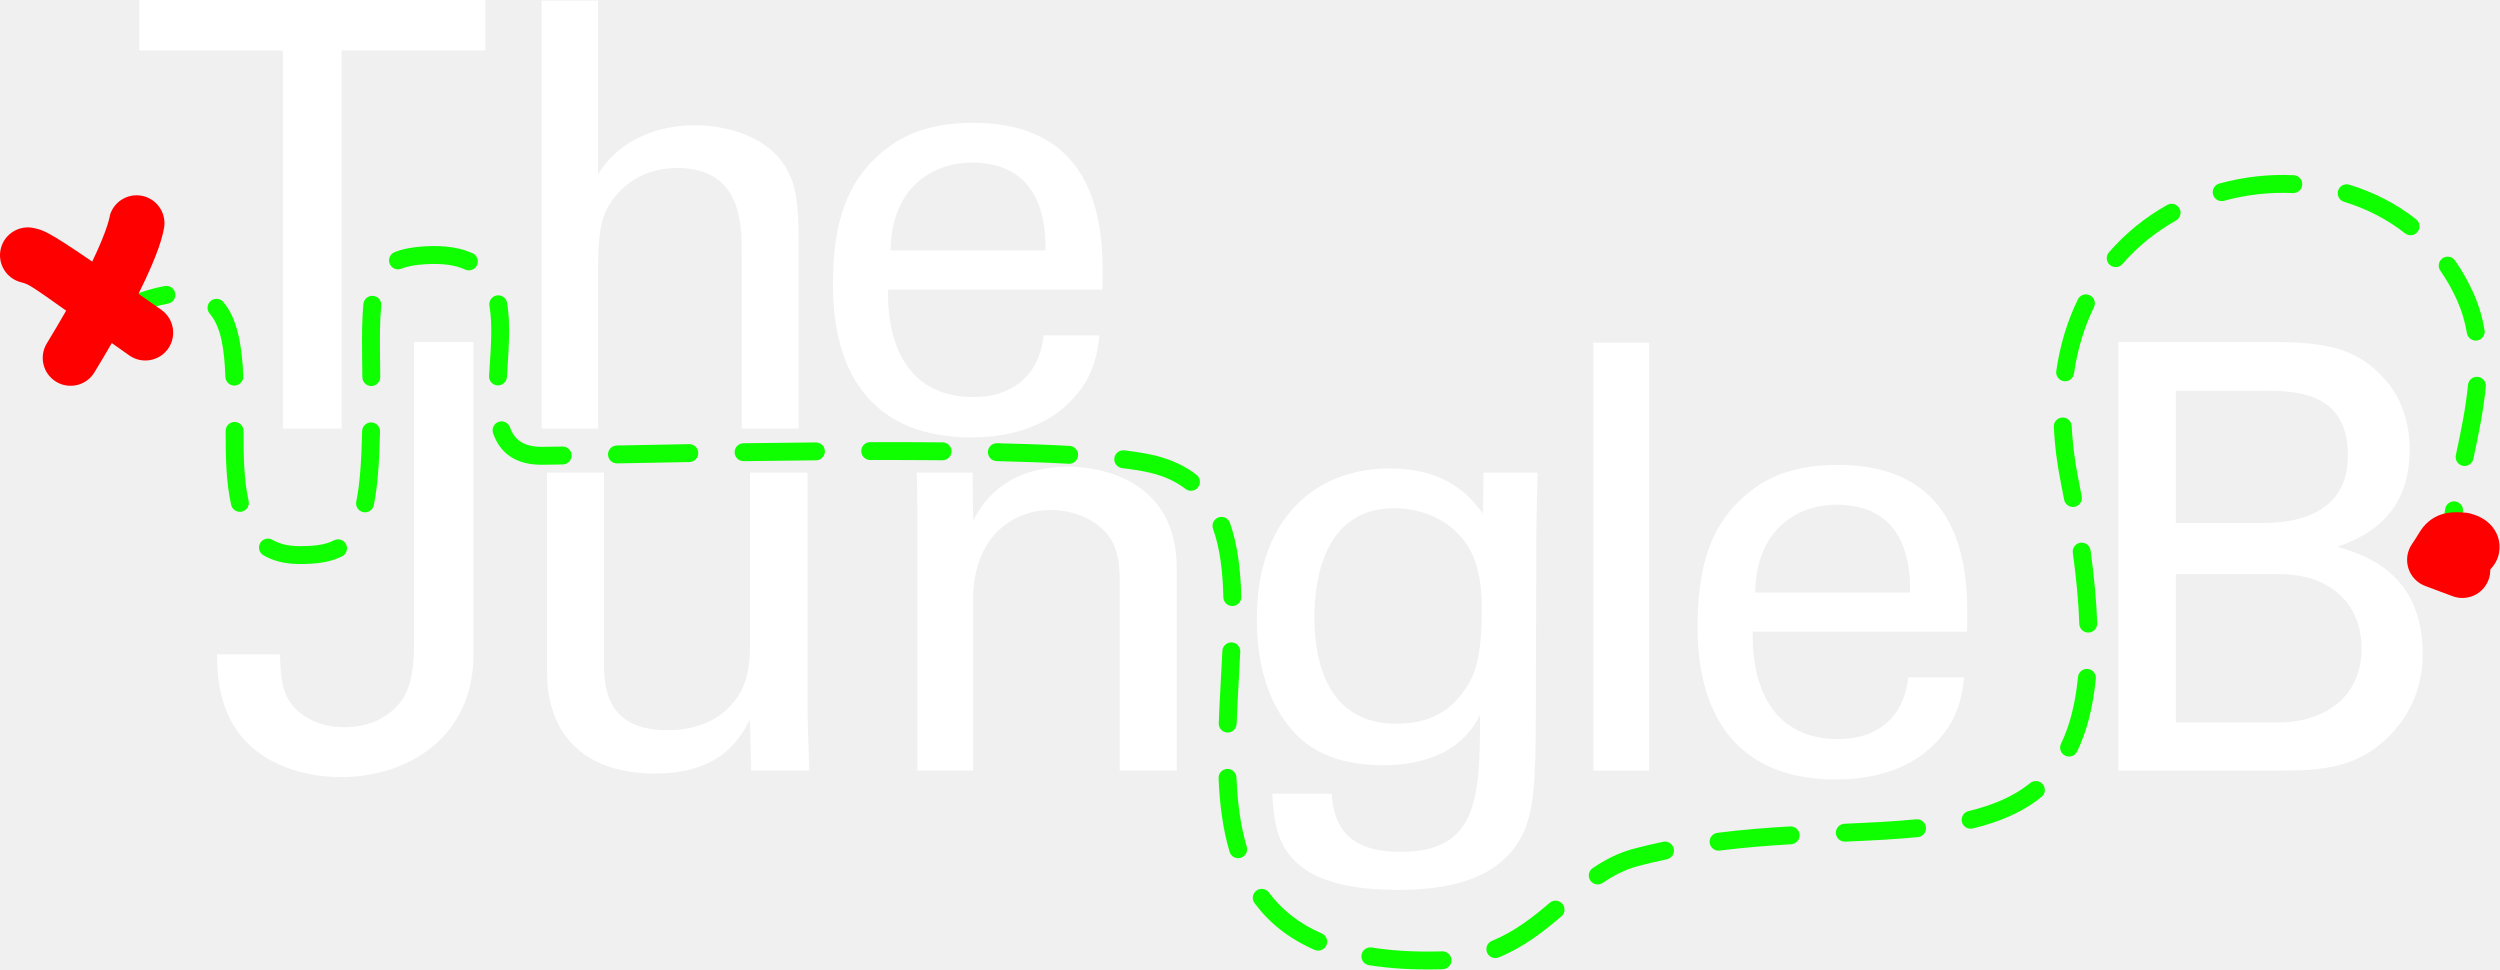
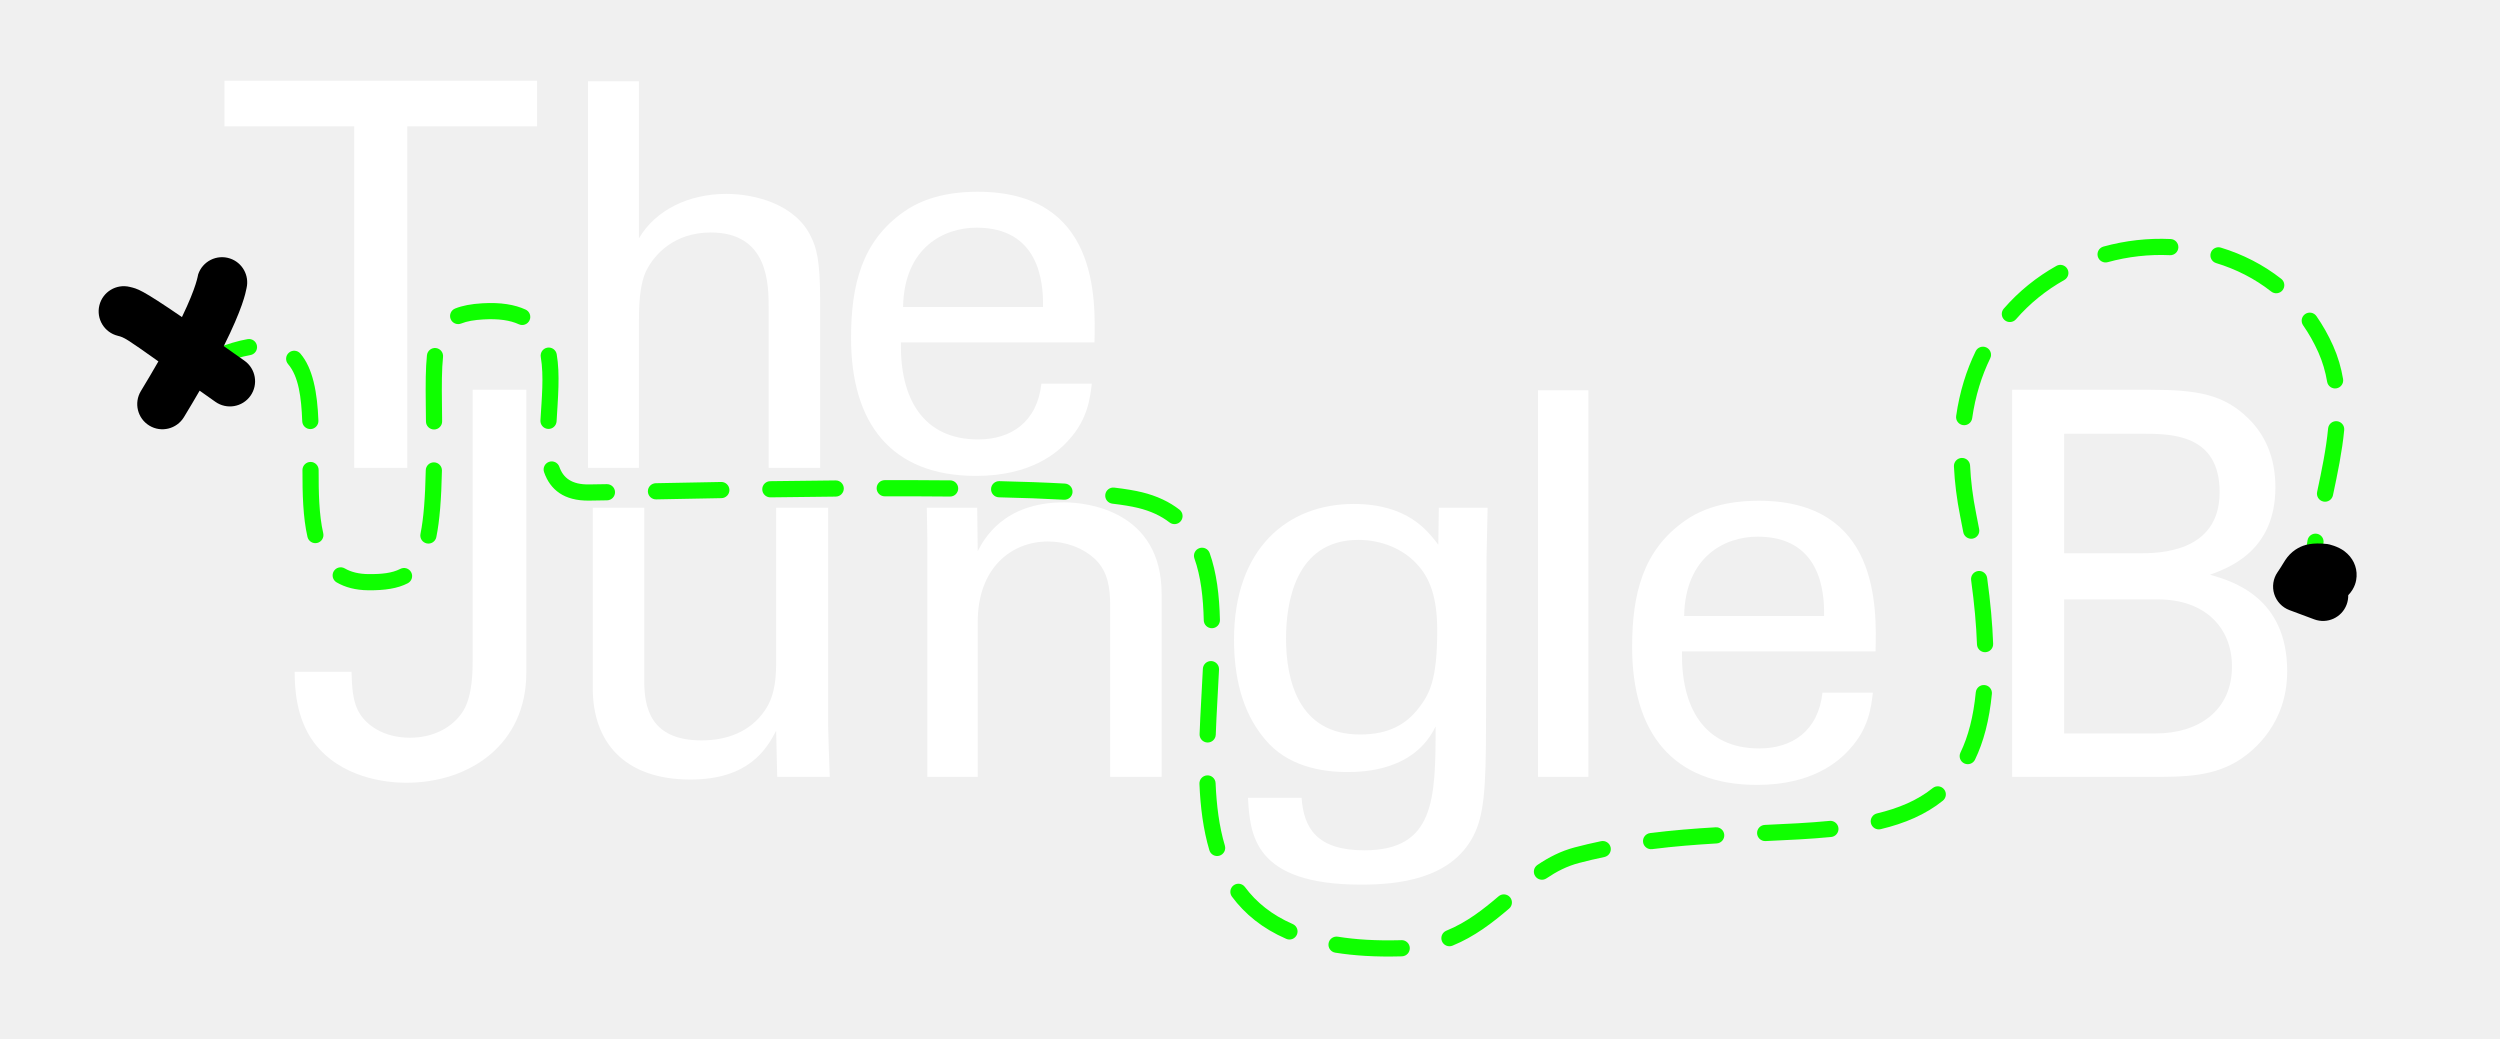
- <svg xmlns="http://www.w3.org/2000/svg" width="100%" height="100%" viewBox="0 0 2617 1015" version="1.1" xml:space="preserve" style="fill-rule:evenodd;clip-rule:evenodd;stroke-linejoin:round;stroke-miterlimit:2;">
-   <g transform="matrix(1,0,0,1,-442.3032,-1801.596)">
+ <svg xmlns="http://www.w3.org/2000/svg" width="100%" height="100%" viewBox="0 0 2897 1203" version="1.1" xml:space="preserve" style="fill-rule:evenodd;clip-rule:evenodd;stroke-linejoin:round;stroke-miterlimit:2;">
+   <g id="Artboard1" transform="matrix(1,0,0,1,-328,-1708)">
+     <rect x="328" y="1708" width="2897" height="1203" style="fill:none;" />
    <g transform="matrix(1,0,0,1,-157.3642,1722.02)">
      <path d="M741.146,407.773C736.342,409.694 730.881,407.353 728.96,402.549C727.039,397.745 729.379,392.285 734.184,390.363C748.636,384.583 761.261,380.889 772.273,378.972C777.371,378.085 782.23,381.503 783.117,386.6C784.005,391.698 780.586,396.557 775.489,397.444C765.555,399.173 754.183,402.559 741.146,407.773ZM819.177,407.885C815.801,403.964 816.244,398.039 820.165,394.663C824.086,391.288 830.01,391.73 833.386,395.652C847.958,412.578 853.101,440.922 854.336,473.475C854.532,478.645 850.493,483.002 845.323,483.198C840.152,483.394 835.795,479.356 835.599,474.185C834.553,446.596 831.527,422.23 819.177,407.885ZM835.852,530.615C835.864,525.441 840.075,521.251 845.249,521.263C850.423,521.275 854.614,525.486 854.602,530.66C854.539,556.775 855.031,582.547 859.936,603.929C861.093,608.972 857.938,614.006 852.895,615.163C847.852,616.32 842.818,613.165 841.661,608.122C836.471,585.5 835.786,558.245 835.852,530.615ZM875.443,660.848C870.971,658.245 869.454,652.501 872.057,648.03C874.661,643.558 880.405,642.041 884.876,644.645C892.144,648.876 901.197,651.141 912.389,651.245C927.787,651.389 939.875,650.079 949.246,645.21C953.838,642.825 959.502,644.616 961.888,649.208C964.273,653.8 962.482,659.464 957.89,661.849C946.249,667.897 931.342,670.173 912.215,669.994C897.225,669.855 885.176,666.515 875.443,660.848ZM990.981,608.388C989.949,613.458 984.995,616.737 979.925,615.705C974.854,614.673 971.576,609.718 972.608,604.648C976.307,586.475 978.068,562.453 978.735,530.926C978.844,525.752 983.133,521.641 988.306,521.751C993.479,521.86 997.59,526.149 997.481,531.322C996.784,564.283 994.848,589.389 990.981,608.388ZM997.708,474.238C997.749,479.412 993.582,483.646 988.408,483.687C983.234,483.728 979,479.561 978.959,474.387C978.908,467.934 978.837,461.266 978.75,454.375C978.457,431.121 978.557,412.479 980.105,397.634C980.641,392.488 985.255,388.745 990.401,389.281C995.547,389.818 999.29,394.431 998.754,399.578C997.266,413.852 997.217,431.778 997.499,454.139C997.586,461.06 997.657,467.757 997.708,474.238ZM1019.798,360.875C1015.003,362.821 1009.531,360.508 1007.585,355.714C1005.64,350.92 1007.952,345.447 1012.747,343.502C1020.993,340.155 1031.335,338.186 1044.335,337.422C1065.851,336.156 1082.117,339.047 1094.407,344.708C1099.106,346.873 1101.164,352.446 1098.999,357.146C1096.834,361.845 1091.261,363.903 1086.562,361.738C1076.481,357.095 1063.085,355.101 1045.436,356.139C1034.9,356.759 1026.481,358.163 1019.798,360.875ZM1112.002,399.681C1111.121,394.582 1114.545,389.727 1119.643,388.846C1124.742,387.965 1129.597,391.389 1130.478,396.487C1134.522,419.883 1131.831,447.973 1130.341,474.197C1130.047,479.363 1125.615,483.319 1120.449,483.025C1115.283,482.731 1111.327,478.299 1111.621,473.133C1113.029,448.345 1115.825,421.795 1112.002,399.681ZM1115.831,533.095C1114.134,528.207 1116.725,522.861 1121.613,521.164C1126.501,519.467 1131.847,522.058 1133.544,526.946C1138.041,539.9 1148.095,547.61 1167.836,547.339C1174.049,547.254 1180.972,547.142 1188.531,547.009C1193.704,546.919 1197.978,551.045 1198.068,556.219C1198.159,561.392 1194.033,565.666 1188.859,565.757C1181.274,565.89 1174.328,566.002 1168.094,566.087C1153.163,566.292 1142.088,563.003 1133.83,557.481C1125.168,551.689 1119.398,543.371 1115.831,533.095ZM1245.683,564.669C1240.51,564.771 1236.227,560.654 1236.125,555.481C1236.023,550.307 1240.14,546.025 1245.314,545.923C1268.32,545.469 1293.876,544.968 1321.071,544.489C1326.244,544.397 1330.518,548.524 1330.609,553.697C1330.701,558.87 1326.574,563.145 1321.401,563.236C1294.22,563.715 1268.678,564.215 1245.683,564.669ZM1378.178,562.32C1373.004,562.395 1368.743,558.255 1368.668,553.081C1368.593,547.908 1372.733,543.647 1377.907,543.572C1402.616,543.215 1428.072,542.907 1453.709,542.692C1458.883,542.648 1463.119,546.814 1463.163,551.988C1463.206,557.162 1459.041,561.398 1453.867,561.441C1428.267,561.656 1402.85,561.963 1378.178,562.32ZM1510.621,561.132C1505.447,561.143 1501.237,556.952 1501.225,551.778C1501.214,546.603 1505.406,542.393 1510.58,542.382C1536.292,542.325 1561.769,542.393 1586.44,542.629C1591.614,542.678 1595.775,546.919 1595.725,552.093C1595.676,557.267 1591.435,561.427 1586.261,561.378C1561.661,561.143 1536.259,561.075 1510.621,561.132ZM1642.943,562.273C1637.77,562.154 1633.667,557.858 1633.786,552.685C1633.904,547.512 1638.201,543.409 1643.373,543.528C1670.804,544.157 1696.457,545.073 1719.374,546.346C1724.541,546.633 1728.502,551.06 1728.215,556.226C1727.928,561.393 1723.501,565.354 1718.335,565.067C1695.601,563.804 1670.154,562.897 1642.943,562.273ZM1774.361,569.627C1769.223,569.015 1765.55,564.346 1766.162,559.208C1766.775,554.07 1771.444,550.397 1776.582,551.009C1789.396,552.538 1800.178,554.319 1808.538,556.353C1826.171,560.642 1840.488,567.554 1852.118,576.565C1856.209,579.734 1856.957,585.628 1853.788,589.718C1850.619,593.808 1844.725,594.556 1840.635,591.387C1830.899,583.844 1818.866,578.162 1804.106,574.571C1796.326,572.679 1786.287,571.05 1774.361,569.627ZM1869.468,633.171C1867.728,628.298 1870.272,622.93 1875.145,621.19C1880.018,619.45 1885.386,621.994 1887.126,626.867C1895.115,649.246 1898.337,675.648 1899.032,704.37C1899.157,709.543 1895.059,713.844 1889.886,713.969C1884.714,714.094 1880.412,709.996 1880.287,704.824C1879.645,678.28 1876.851,653.853 1869.468,633.171ZM1879.249,760.95C1879.491,755.782 1883.883,751.782 1889.052,752.023C1894.221,752.265 1898.221,756.658 1897.979,761.826C1896.822,786.556 1895.111,812.06 1894.184,837.387C1893.994,842.558 1889.642,846.602 1884.472,846.412C1879.301,846.223 1875.257,841.871 1875.446,836.701C1876.376,811.31 1878.09,785.742 1879.249,760.95ZM1875.262,894.232C1875.047,889.062 1879.07,884.691 1884.24,884.476C1889.41,884.261 1893.781,888.284 1893.996,893.453C1895.057,918.982 1898.081,943.515 1904.75,965.9C1906.227,970.858 1903.401,976.084 1898.442,977.561C1893.483,979.038 1888.258,976.212 1886.78,971.253C1879.689,947.451 1876.391,921.377 1875.262,894.232ZM1912.932,1025.007C1909.848,1020.852 1910.717,1014.975 1914.872,1011.891C1919.027,1008.807 1924.904,1009.677 1927.987,1013.832C1941.114,1031.516 1959.062,1046.163 1983.344,1056.735C1988.088,1058.8 1990.263,1064.328 1988.198,1069.073C1986.132,1073.817 1980.604,1075.991 1975.86,1073.926C1948.225,1061.895 1927.87,1045.133 1912.932,1025.007ZM2032.663,1089.932C2027.554,1089.112 2024.072,1084.299 2024.891,1079.19C2025.711,1074.081 2030.524,1070.599 2035.633,1071.419C2056.494,1074.766 2080.242,1076.205 2107.259,1075.496C2107.949,1075.478 2108.636,1075.456 2109.32,1075.43C2114.491,1075.235 2118.847,1079.274 2119.043,1084.444C2119.238,1089.615 2115.199,1093.971 2110.029,1094.167C2109.273,1094.195 2108.514,1094.22 2107.75,1094.24C2079.427,1094.983 2054.532,1093.441 2032.663,1089.932ZM2168.525,1081.81C2163.736,1083.769 2158.257,1081.472 2156.298,1076.683C2154.339,1071.893 2156.637,1066.415 2161.426,1064.456C2185.284,1054.697 2204.148,1039.748 2221.948,1024.611C2225.89,1021.259 2231.812,1021.738 2235.163,1025.68C2238.515,1029.622 2238.036,1035.543 2234.095,1038.895C2214.844,1055.265 2194.327,1071.256 2168.525,1081.81ZM2277.43,1003.812C2273.146,1006.713 2267.312,1005.591 2264.411,1001.307C2261.509,997.023 2262.632,991.189 2266.916,988.287C2280.08,979.371 2294.146,972.135 2310.192,967.909C2320.379,965.227 2330.552,962.85 2340.695,960.737C2345.761,959.682 2350.73,962.938 2351.785,968.004C2352.84,973.069 2349.584,978.038 2344.518,979.093C2334.692,981.14 2324.836,983.442 2314.967,986.041C2301.035,989.71 2288.86,996.071 2277.43,1003.812ZM2399.822,969.964C2394.689,970.612 2389.994,966.972 2389.345,961.838C2388.697,956.705 2392.338,952.01 2397.471,951.362C2423.342,948.092 2448.797,946.092 2473.542,944.642C2478.707,944.339 2483.147,948.287 2483.449,953.453C2483.752,958.618 2479.804,963.057 2474.639,963.36C2450.302,964.786 2425.266,966.748 2399.822,969.964ZM2531.251,960.619C2526.082,960.848 2521.699,956.837 2521.471,951.668C2521.242,946.498 2525.253,942.116 2530.422,941.887C2556.812,940.719 2581.989,939.523 2605.521,937.224C2610.671,936.721 2615.26,940.494 2615.764,945.643C2616.267,950.793 2612.494,955.382 2607.345,955.886C2583.501,958.215 2557.99,959.436 2531.251,960.619ZM2664.696,946.829C2659.664,948.036 2654.599,944.93 2653.393,939.899C2652.186,934.867 2655.291,929.803 2660.323,928.596C2685.287,922.609 2707.156,913.607 2724.961,899.229C2728.986,895.978 2734.894,896.607 2738.144,900.633C2741.395,904.659 2740.766,910.566 2736.74,913.817C2716.866,929.865 2692.561,940.146 2664.696,946.829ZM2774.02,866.235C2771.769,870.894 2766.159,872.849 2761.5,870.598C2756.842,868.348 2754.886,862.738 2757.137,858.079C2766.141,839.442 2772.157,816.498 2774.909,788.234C2775.411,783.084 2779.999,779.31 2785.149,779.811C2790.298,780.313 2794.072,784.901 2793.571,790.051C2790.568,820.897 2783.846,845.897 2774.02,866.235ZM2795.025,732.055C2795.208,737.226 2791.158,741.573 2785.987,741.756C2780.816,741.939 2776.469,737.889 2776.286,732.718C2775.495,710.366 2773.264,685.634 2769.495,658.258C2768.789,653.133 2772.378,648.398 2777.503,647.692C2782.629,646.987 2787.364,650.575 2788.069,655.701C2791.934,683.773 2794.213,709.135 2795.025,732.055ZM2778.82,599.194C2779.772,604.28 2776.415,609.182 2771.329,610.133C2766.243,611.085 2761.341,607.728 2760.39,602.642C2759.277,596.691 2758.104,590.635 2756.871,584.473C2752.809,564.183 2750.436,544.838 2749.576,526.445C2749.334,521.277 2753.334,516.884 2758.502,516.642C2763.671,516.401 2768.063,520.4 2768.305,525.569C2769.124,543.073 2771.391,561.483 2775.256,580.793C2776.505,587.034 2777.693,593.167 2778.82,599.194ZM2770.723,470.658C2769.992,475.78 2765.24,479.345 2760.117,478.614C2754.995,477.883 2751.43,473.13 2752.161,468.008C2756.128,440.218 2763.945,415.202 2774.77,392.987C2777.036,388.336 2782.653,386.4 2787.304,388.666C2791.956,390.933 2793.892,396.549 2791.625,401.201C2781.605,421.766 2774.396,444.932 2770.723,470.658ZM2821.476,355.949C2818.085,359.857 2812.159,360.278 2808.251,356.887C2804.342,353.497 2803.922,347.571 2807.312,343.662C2824.928,323.355 2845.67,306.813 2868.299,294.097C2872.81,291.562 2878.53,293.167 2881.065,297.677C2883.6,302.188 2881.995,307.908 2877.484,310.443C2856.705,322.119 2837.652,337.302 2821.476,355.949ZM2927.814,289.783C2922.826,291.159 2917.659,288.227 2916.283,283.239C2914.906,278.251 2917.839,273.085 2922.826,271.708C2948.258,264.691 2974.675,261.757 3000.721,262.964C3005.89,263.203 3009.892,267.594 3009.652,272.763C3009.413,277.931 3005.022,281.933 2999.854,281.694C2975.765,280.578 2951.334,283.293 2927.814,289.783ZM3053.414,290.843C3048.464,289.336 3045.669,284.094 3047.176,279.144C3048.683,274.194 3053.925,271.399 3058.875,272.906C3084.129,280.596 3107.925,292.642 3128.848,309.082C3132.917,312.279 3133.625,318.178 3130.428,322.246C3127.231,326.315 3121.332,327.022 3117.264,323.825C3098.175,308.826 3076.453,297.859 3053.414,290.843ZM3154.227,362.971C3151.268,358.727 3152.313,352.878 3156.557,349.92C3160.802,346.961 3166.651,348.006 3169.609,352.251C3176.94,362.769 3183.446,374.224 3188.986,386.624C3194.609,399.209 3198.316,412.085 3200.521,425.207C3201.378,430.31 3197.931,435.149 3192.829,436.006C3187.726,436.864 3182.887,433.417 3182.03,428.314C3180.085,416.738 3176.827,405.375 3171.867,394.273C3166.822,382.982 3160.902,372.549 3154.227,362.971ZM3183.167,482.512C3183.657,477.361 3188.236,473.576 3193.387,474.066C3198.538,474.556 3202.322,479.136 3201.833,484.287C3199.48,509.025 3194.232,534.353 3188.779,559.955C3187.701,565.016 3182.717,568.249 3177.656,567.171C3172.596,566.093 3169.362,561.109 3170.44,556.049C3175.74,531.165 3180.881,506.555 3183.167,482.512ZM3159.318,612.201C3160.161,607.095 3164.989,603.634 3170.094,604.477C3175.2,605.319 3178.661,610.147 3177.818,615.253C3175.799,627.491 3174.198,639.742 3173.336,651.97C3172.972,657.131 3168.486,661.026 3163.324,660.662C3158.163,660.297 3154.268,655.811 3154.632,650.65C3155.536,637.846 3157.204,625.017 3159.318,612.201Z" style="fill:rgb(15,255,0);" />
    </g>
    <g transform="matrix(12.42601,0,0,12.42601,-12440.929,-21470.384)">
      <path d="M1065.579,1908.943L1065.579,1877.093L1077.679,1877.093L1077.679,1872.843L1048.529,1872.843L1048.529,1877.093L1060.629,1877.093L1060.629,1908.943L1065.579,1908.943Z" style="fill:white;" />
      <path d="M1082.429,1908.943L1087.179,1908.943L1087.179,1895.643C1087.179,1894.093 1087.179,1891.743 1087.979,1890.343C1088.629,1889.143 1090.379,1886.993 1093.879,1886.993C1099.279,1886.993 1099.279,1891.843 1099.279,1894.093L1099.279,1908.943L1104.079,1908.943L1104.079,1893.243C1104.079,1889.593 1103.729,1888.393 1103.229,1887.393C1101.779,1884.343 1097.979,1883.393 1095.329,1883.393C1091.829,1883.393 1088.729,1884.893 1087.179,1887.543L1087.179,1872.893L1082.429,1872.893L1082.429,1908.943Z" style="fill:white;" />
      <g transform="matrix(1,0,0,1,-4.21578,0)">
        <path d="M1133.879,1897.243C1133.979,1893.143 1134.229,1883.193 1122.979,1883.193C1121.529,1883.193 1118.529,1883.343 1116.129,1885.043C1112.179,1887.793 1111.179,1891.893 1111.179,1896.843C1111.179,1904.793 1114.929,1909.693 1122.829,1909.693C1127.879,1909.693 1130.379,1907.593 1131.479,1906.343C1133.279,1904.393 1133.479,1902.343 1133.629,1901.093L1128.929,1901.093C1128.529,1904.693 1126.079,1906.293 1123.029,1906.293C1117.879,1906.293 1115.729,1902.443 1115.829,1897.243L1133.879,1897.243ZM1116.029,1893.943C1116.129,1888.393 1119.829,1886.543 1122.879,1886.543C1128.679,1886.543 1129.129,1891.543 1129.079,1893.943L1116.029,1893.943Z" style="fill:white;" />
      </g>
    </g>
    <g transform="matrix(12.42601,0,0,12.42601,-13621.767,-22746.526)">
      <g transform="matrix(1,0,0,1,1.850955,0)">
        <path d="M1148.256,2030.658C1148.256,2032.108 1148.356,2034.958 1150.056,2037.258C1152.556,2040.558 1156.756,2041.008 1158.656,2041.008C1164.606,2041.008 1169.856,2037.408 1169.856,2030.758L1169.856,2004.358L1164.856,2004.358L1164.856,2029.408C1164.856,2030.508 1164.856,2032.808 1164.006,2034.258C1162.956,2035.958 1161.056,2036.808 1159.006,2036.808C1156.456,2036.808 1154.956,2035.558 1154.356,2034.608C1153.606,2033.458 1153.606,2031.908 1153.556,2030.658L1148.256,2030.658Z" style="fill:white;fill-rule:nonzero;" />
      </g>
      <path d="M1177.906,2015.358L1177.906,2032.208C1177.906,2037.158 1180.806,2040.708 1187.006,2040.708C1192.406,2040.708 1194.106,2037.908 1195.006,2036.158L1195.106,2040.458L1200.006,2040.458C1199.956,2039.058 1199.856,2036.258 1199.856,2035.758L1199.856,2015.358L1195.006,2015.358L1195.006,2029.558C1195.006,2030.808 1195.006,2032.758 1193.956,2034.258C1192.606,2036.258 1190.406,2037.058 1188.056,2037.058C1183.256,2037.058 1182.706,2033.958 1182.706,2031.508L1182.706,2015.358L1177.906,2015.358Z" style="fill:white;fill-rule:nonzero;" />
      <path d="M1209.106,2040.458L1213.806,2040.458L1213.806,2026.008C1213.806,2020.958 1216.956,2018.508 1220.356,2018.508C1221.956,2018.508 1223.606,2019.058 1224.806,2020.208C1225.956,2021.358 1226.156,2022.858 1226.156,2024.508L1226.156,2040.458L1230.956,2040.458L1230.956,2023.408C1230.956,2015.708 1224.106,2014.858 1221.856,2014.858C1216.156,2014.858 1214.356,2018.358 1213.806,2019.408L1213.756,2015.358L1209.056,2015.358L1209.106,2018.258L1209.106,2040.458Z" style="fill:white;fill-rule:nonzero;" />
      <path d="M1239.006,2042.408C1239.206,2045.808 1239.506,2050.508 1249.556,2050.508C1253.006,2050.508 1257.906,2050.008 1260.006,2046.008C1261.006,2044.108 1261.206,2041.658 1261.206,2035.608L1261.256,2019.908L1261.356,2015.358L1256.806,2015.358L1256.756,2018.808C1255.756,2017.508 1253.906,2015.008 1248.856,2015.008C1242.706,2015.008 1237.706,2019.158 1237.706,2027.658C1237.706,2031.008 1238.406,2034.358 1240.556,2036.908C1242.656,2039.508 1245.956,2040.008 1248.256,2040.008C1249.756,2040.008 1254.506,2039.908 1256.506,2035.758C1256.506,2042.558 1256.406,2047.308 1249.856,2047.308C1245.406,2047.308 1244.206,2045.208 1244.006,2042.408L1239.006,2042.408ZM1249.456,2036.508C1243.706,2036.508 1242.556,2031.408 1242.556,2027.558C1242.556,2024.358 1243.356,2018.358 1249.306,2018.358C1251.456,2018.358 1253.456,2019.208 1254.706,2020.558C1255.956,2021.858 1256.656,2023.658 1256.656,2026.808C1256.656,2031.358 1255.956,2032.708 1254.956,2034.008C1253.806,2035.508 1252.206,2036.508 1249.456,2036.508Z" style="fill:white;fill-rule:nonzero;" />
      <g transform="matrix(1,0,0,1,-4.104292,0)">
        <rect x="1270.156" y="2004.408" width="4.7" height="36.05" style="fill:white;fill-rule:nonzero;" />
      </g>
      <g transform="matrix(1,0,0,1,-7.323345,0)">
        <path d="M1304.856,2028.758C1304.956,2024.658 1305.206,2014.708 1293.956,2014.708C1292.506,2014.708 1289.506,2014.858 1287.106,2016.558C1283.156,2019.308 1282.156,2023.408 1282.156,2028.358C1282.156,2036.308 1285.906,2041.208 1293.806,2041.208C1298.856,2041.208 1301.356,2039.108 1302.456,2037.858C1304.256,2035.908 1304.456,2033.858 1304.606,2032.608L1299.906,2032.608C1299.506,2036.208 1297.056,2037.808 1294.006,2037.808C1288.856,2037.808 1286.706,2033.958 1286.806,2028.758L1304.856,2028.758ZM1287.006,2025.458C1287.106,2019.908 1290.806,2018.058 1293.856,2018.058C1299.656,2018.058 1300.106,2023.058 1300.056,2025.458L1287.006,2025.458Z" style="fill:white;fill-rule:nonzero;" />
      </g>
    </g>
    <g transform="matrix(12.42601,0,0,12.42601,-16111.969,-24656.072)">
      <path d="M1510.673,2194.132L1523.823,2194.132C1526.673,2194.132 1529.473,2194.132 1531.973,2192.482C1533.173,2191.682 1536.323,2189.182 1536.323,2184.282C1536.323,2177.382 1531.223,2175.882 1529.123,2175.282C1530.873,2174.632 1535.223,2173.082 1535.223,2167.132C1535.223,2164.282 1534.223,2162.182 1532.673,2160.682C1530.423,2158.482 1527.973,2158.032 1523.573,2158.032L1510.673,2158.032L1510.673,2194.132ZM1515.523,2162.132L1522.723,2162.132C1525.473,2162.132 1530.023,2162.132 1530.023,2167.582C1530.023,2173.282 1524.223,2173.282 1522.523,2173.282L1515.523,2173.282L1515.523,2162.132ZM1515.523,2177.582L1524.273,2177.582C1528.673,2177.582 1531.173,2180.232 1531.173,2183.832C1531.173,2187.982 1528.023,2190.082 1524.073,2190.082L1515.523,2190.082L1515.523,2177.582Z" style="fill:white;fill-rule:nonzero;" />
    </g>
    <g transform="matrix(1,0,0,1,-157.3642,1722.02)">
-       <path d="M3206.476,675.731C3206.557,679.326 3205.971,682.995 3204.638,686.567C3199.011,701.649 3182.198,709.326 3167.116,703.699L3138.378,692.977C3129.958,689.836 3123.456,682.987 3120.755,674.415C3118.054,665.842 3119.456,656.504 3124.556,649.102C3130.021,641.17 3132.847,635.523 3135.885,631.744C3139.594,627.131 3143.633,623.715 3148.391,621.085C3155.282,617.276 3164.751,614.424 3182.231,616.405C3184.162,616.624 3194.665,619.032 3202.294,624.872C3211.69,632.064 3216.784,642.591 3216.181,653.884C3215.923,658.72 3214.635,667.181 3206.476,675.731Z" style="fill:rgb(255,0,0);" />
+       <path d="M3206.476,675.731C3206.557,679.326 3205.971,682.995 3204.638,686.567C3199.011,701.649 3182.198,709.326 3167.116,703.699L3138.378,692.977C3129.958,689.836 3123.456,682.987 3120.755,674.415C3118.054,665.842 3119.456,656.504 3124.556,649.102C3130.021,641.17 3132.847,635.523 3135.885,631.744C3139.594,627.131 3143.633,623.715 3148.391,621.085C3155.282,617.276 3164.751,614.424 3182.231,616.405C3184.162,616.624 3194.665,619.032 3202.294,624.872C3211.69,632.064 3216.784,642.591 3216.181,653.884C3215.923,658.72 3214.635,667.181 3206.476,675.731Z" />
    </g>
    <g transform="matrix(1,0,0,1,-157.3642,1722.02)">
-       <path d="M668.909,404.759C631.71,378.336 629.393,376.954 621.868,375.102C606.237,371.254 596.671,355.44 600.518,339.809C604.366,324.178 620.18,314.612 635.811,318.459C644.799,320.672 648.426,320.695 696.206,353.386C713.569,317.339 714.578,305.187 714.992,303.947C720.087,288.677 736.62,280.415 751.89,285.51C766.282,290.312 774.447,305.273 771.075,319.762L770.98,320.254C769.96,325.482 766.31,343.778 744.654,387.075C752.067,392.283 760.043,397.903 768.63,403.969C781.778,413.257 784.911,431.472 775.623,444.62C766.335,457.768 748.12,460.902 734.973,451.614C728.478,447.025 722.394,442.722 716.694,438.685C711.204,448.208 705.153,458.433 698.485,469.405C690.124,483.161 672.168,487.541 658.412,479.181C644.656,470.82 640.275,452.865 648.636,439.108C656.238,426.6 662.962,415.178 668.909,404.759Z" style="fill:rgb(255,0,0);" />
+       <path d="M668.909,404.759C631.71,378.336 629.393,376.954 621.868,375.102C606.237,371.254 596.671,355.44 600.518,339.809C604.366,324.178 620.18,314.612 635.811,318.459C644.799,320.672 648.426,320.695 696.206,353.386C713.569,317.339 714.578,305.187 714.992,303.947C720.087,288.677 736.62,280.415 751.89,285.51C766.282,290.312 774.447,305.273 771.075,319.762L770.98,320.254C769.96,325.482 766.31,343.778 744.654,387.075C752.067,392.283 760.043,397.903 768.63,403.969C781.778,413.257 784.911,431.472 775.623,444.62C766.335,457.768 748.12,460.902 734.973,451.614C728.478,447.025 722.394,442.722 716.694,438.685C711.204,448.208 705.153,458.433 698.485,469.405C690.124,483.161 672.168,487.541 658.412,479.181C644.656,470.82 640.275,452.865 648.636,439.108C656.238,426.6 662.962,415.178 668.909,404.759Z" />
    </g>
  </g>
</svg>
